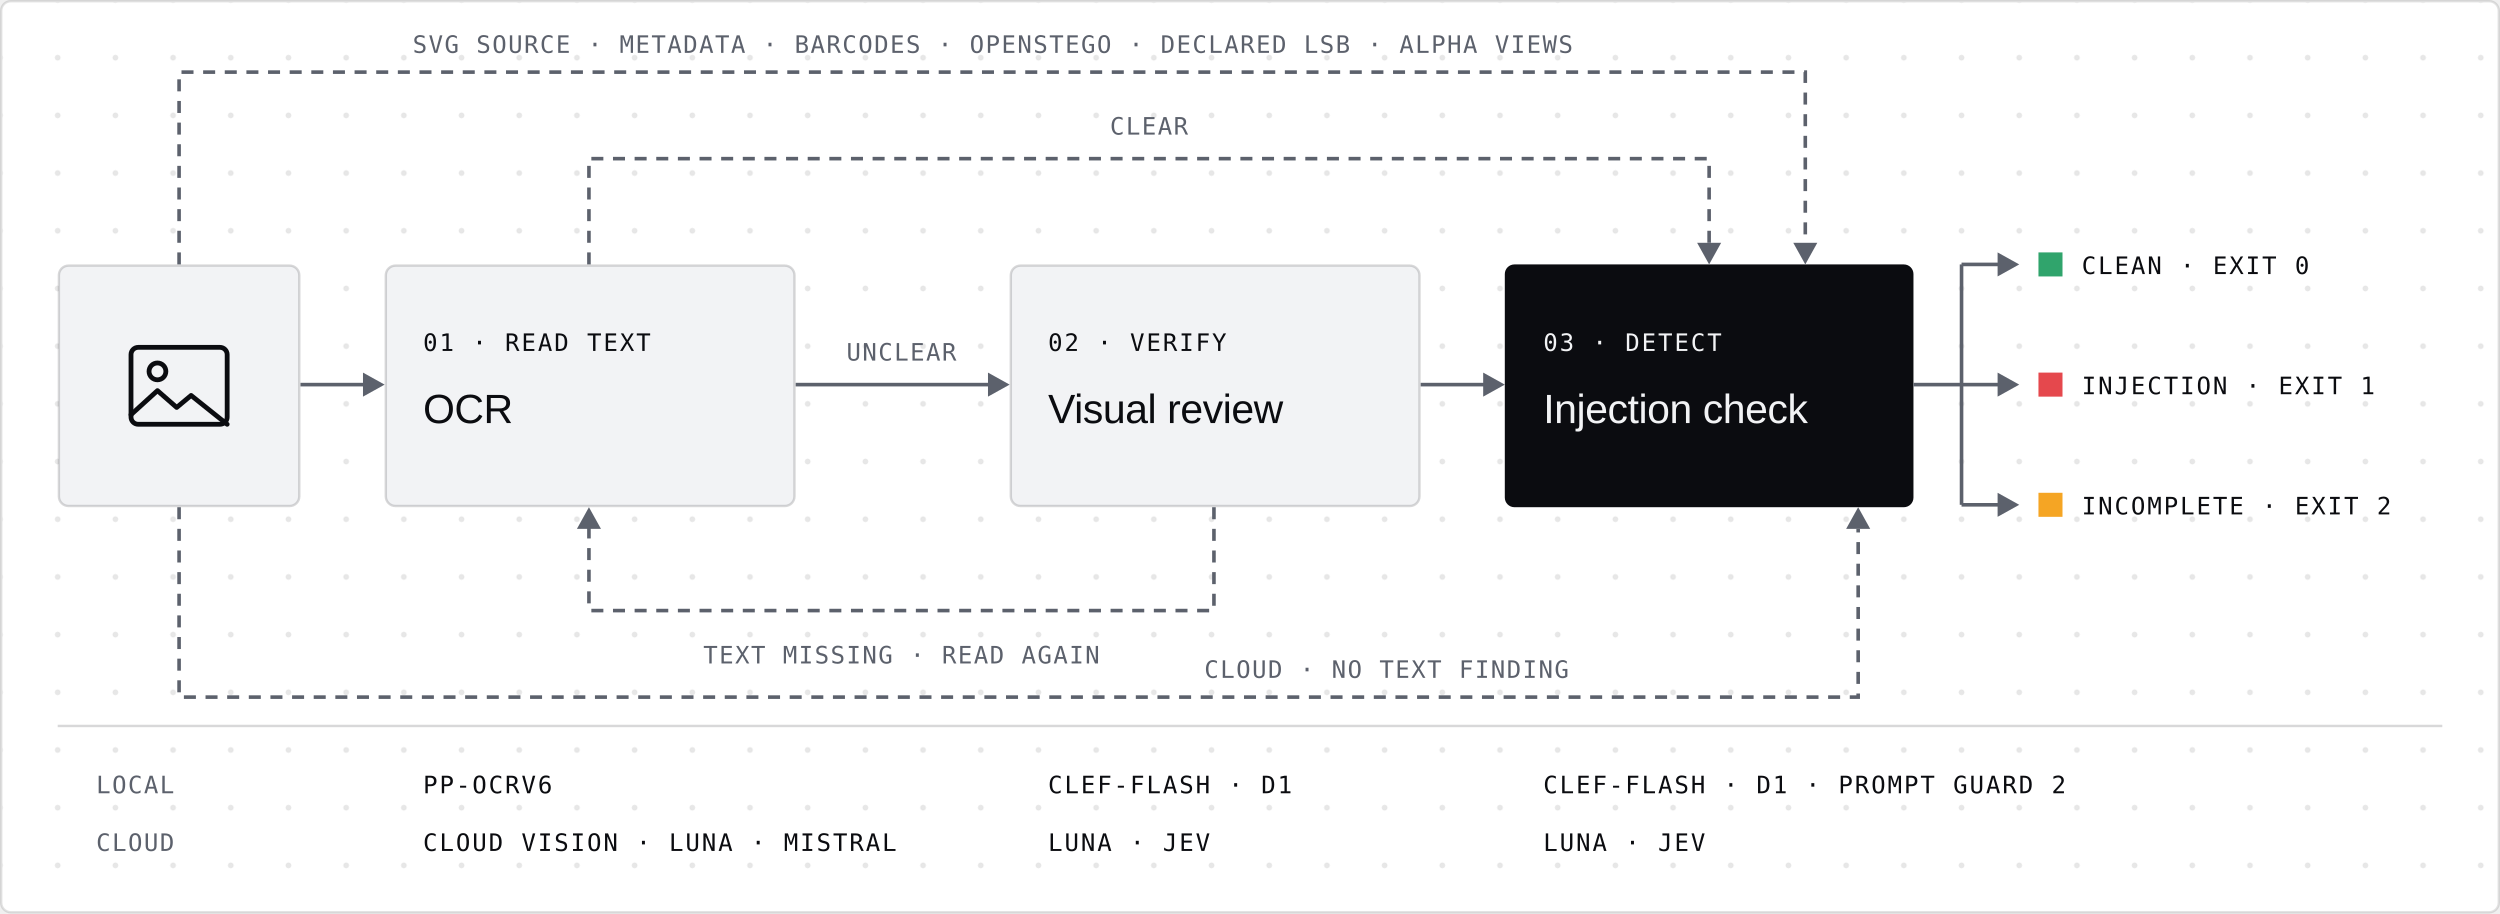
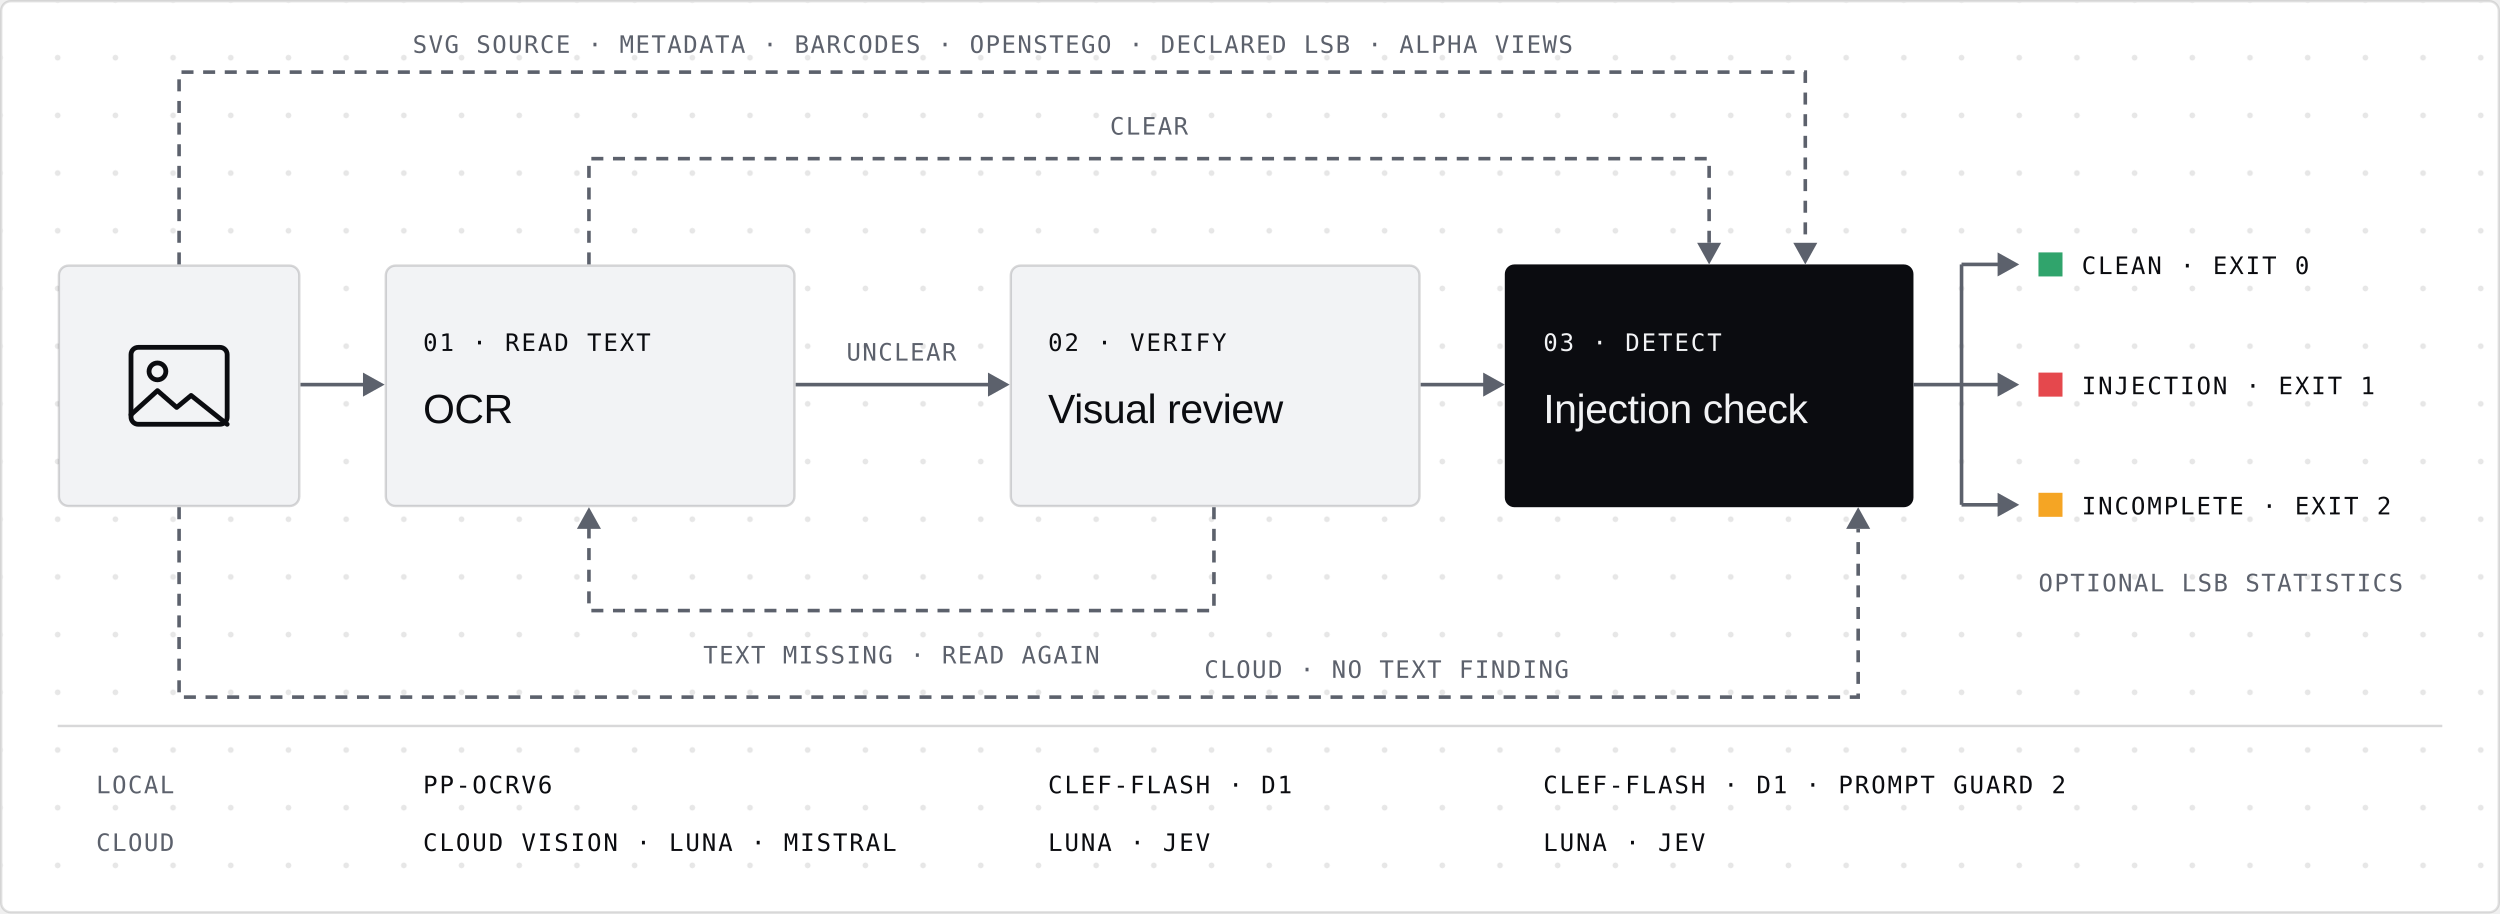
<svg xmlns="http://www.w3.org/2000/svg" viewBox="0 0 1040 380" role="img" aria-labelledby="title desc">
  <defs>
    <style>
      .bg { fill: #FFFFFF; stroke: rgba(11,12,16,.12); }
      .dot { fill: rgba(11,12,16,.10); }
      .card { fill: #F2F3F5; stroke: rgba(11,12,16,.16); }
      .ink { fill: #0B0C10; }
      .wire { fill: none; stroke: #5C616C; stroke-width: 1.5; }
      .dash { fill: none; stroke: #5C616C; stroke-width: 1.5; stroke-dasharray: 5 4; }
      .head { fill: #5C616C; }
      .title { fill: #0B0C10; font: 500 17px "Geist", "Helvetica Neue", Arial, sans-serif; letter-spacing: -0.01em; }
      .title-inv { fill: #F2F3F5; font: 500 17px "Geist", "Helvetica Neue", Arial, sans-serif; letter-spacing: -0.01em; }
      .mono { fill: #5C616C; font: 500 10px "Geist Mono", ui-monospace, Menlo, Consolas, monospace; letter-spacing: .06em; }
      .step { fill: #0B0C10; font: 500 10px "Geist Mono", ui-monospace, Menlo, Consolas, monospace; letter-spacing: .08em; }
      .mono-inv { fill: #A3A8B2; font: 500 10px "Geist Mono", ui-monospace, Menlo, Consolas, monospace; letter-spacing: .06em; }
      .step-inv { fill: #F2F3F5; font: 500 10px "Geist Mono", ui-monospace, Menlo, Consolas, monospace; letter-spacing: .08em; }
      .icon { fill: none; stroke: #0B0C10; stroke-width: 2; stroke-linejoin: round; stroke-linecap: round; }
      .rule { stroke: rgba(11,12,16,.16); stroke-width: 1; }
      .clean { fill: #30A46C; }
      .injection { fill: #E5484D; }
      .review { fill: #F5A524; }
      @media (prefers-color-scheme: dark) {
        .bg { fill: #121318; stroke: rgba(242,243,245,.12); }
        .dot { fill: rgba(242,243,245,.09); }
        .card { fill: #0B0C10; stroke: rgba(242,243,245,.16); }
        .ink { fill: #F2F3F5; }
        .wire, .dash { stroke: #A3A8B2; }
        .head { fill: #A3A8B2; }
        .icon { stroke: #F2F3F5; }
        .rule { stroke: rgba(242,243,245,.16); }
        .title, .step { fill: #F2F3F5; }
        .title-inv, .step-inv { fill: #0B0C10; }
        .mono { fill: #A3A8B2; }
        .mono-inv { fill: #5C616C; }
      }
    </style>
    <pattern id="raster" width="24" height="24" patternUnits="userSpaceOnUse" x="12" y="12">
      <circle class="dot" cx="12" cy="12" r="1.2" />
    </pattern>
  </defs>
  <rect class="bg" x="0.5" y="0.5" width="1039" height="379" rx="4" />
  <rect x="1" y="1" width="1038" height="378" rx="4" fill="url(#raster)" />
  <rect class="card" x="24.5" y="110.5" width="100" height="100" rx="4" />
  <g aria-hidden="true">
    <rect class="icon" x="54.5" y="144.5" width="40" height="32" rx="3" />
    <circle class="icon" cx="65.5" cy="154.5" r="3.5" />
    <path class="icon" d="M54.5 172.5l11-10 8 7 6-5 15 12" />
  </g>
  <path class="wire" d="M125 160H152" />
  <path class="head" d="M160 160l-9-5v10z" />
  <rect class="card" x="160.5" y="110.5" width="170" height="100" rx="4" />
  <text class="step" x="176" y="146">01 · READ TEXT</text>
  <text class="title" x="176" y="176">OCR</text>
  <path class="wire" d="M331 160H412" />
  <path class="head" d="M420 160l-9-5v10z" />
  <text class="mono" x="375" y="150" text-anchor="middle">UNCLEAR</text>
  <rect class="card" x="420.5" y="110.5" width="170" height="100" rx="4" />
  <text class="step" x="436" y="146">02 · VERIFY</text>
  <text class="title" x="436" y="176">Visual review</text>
  <path class="wire" d="M591 160H618" />
  <path class="head" d="M626 160l-9-5v10z" />
  <rect class="ink" x="626" y="110" width="170" height="101" rx="4" />
  <text class="step-inv" x="642" y="146">03 · DETECT</text>
  <text class="title-inv" x="642" y="176">Injection check</text>
  <path class="dash" d="M245 110V66H711V101" />
  <path class="head" d="M711 110l-5-9h10z" />
  <text class="mono" x="478" y="56" text-anchor="middle">CLEAR</text>
  <path class="dash" d="M74.5 110V30H751V101" />
  <path class="head" d="M751 110l-5-9h10z" />
  <text class="mono" x="413" y="22" text-anchor="middle">SVG SOURCE · METADATA · BARCODES · OPENSTEGO · DECLARED LSB · ALPHA VIEWS</text>
  <path class="dash" d="M505 211V254H245V219" />
  <path class="head" d="M245 211l-5 9h10z" />
  <text class="mono" x="375" y="276" text-anchor="middle">TEXT MISSING · READ AGAIN</text>
  <path class="dash" d="M74.5 211V290H773V220" />
  <path class="head" d="M773 211l-5 9h10z" />
  <text class="mono" x="501" y="282">CLOUD · NO TEXT FINDING</text>
  <path class="wire" d="M796 160H816M816 110V210M816 110H832M816 210H832M816 160H832" />
  <path class="head" d="M840 110l-9-5v10z" />
  <path class="head" d="M840 160l-9-5v10z" />
  <path class="head" d="M840 210l-9-5v10z" />
  <rect class="clean" x="848" y="105" width="10" height="10" />
  <text class="step" x="866" y="114">CLEAN · EXIT 0</text>
  <rect class="injection" x="848" y="155" width="10" height="10" />
  <text class="step" x="866" y="164">INJECTION · EXIT 1</text>
  <rect class="review" x="848" y="205" width="10" height="10" />
  <text class="step" x="866" y="214">INCOMPLETE · EXIT 2</text>
+   <text class="mono" x="848" y="246">OPTIONAL LSB STATISTICS</text>
  <path class="rule" d="M24 302H1016" />
  <text class="mono" x="40" y="330">LOCAL</text>
  <text class="mono" x="40" y="354">CLOUD</text>
  <text class="step" x="176" y="330">PP-OCRV6</text>
  <text class="step" x="176" y="354">CLOUD VISION · LUNA · MISTRAL</text>
  <text class="step" x="436" y="330">CLEF-FLASH · D1</text>
  <text class="step" x="436" y="354">LUNA · JEV</text>
  <text class="step" x="642" y="330">CLEF-FLASH · D1 · PROMPT GUARD 2</text>
  <text class="step" x="642" y="354">LUNA · JEV</text>
</svg>
